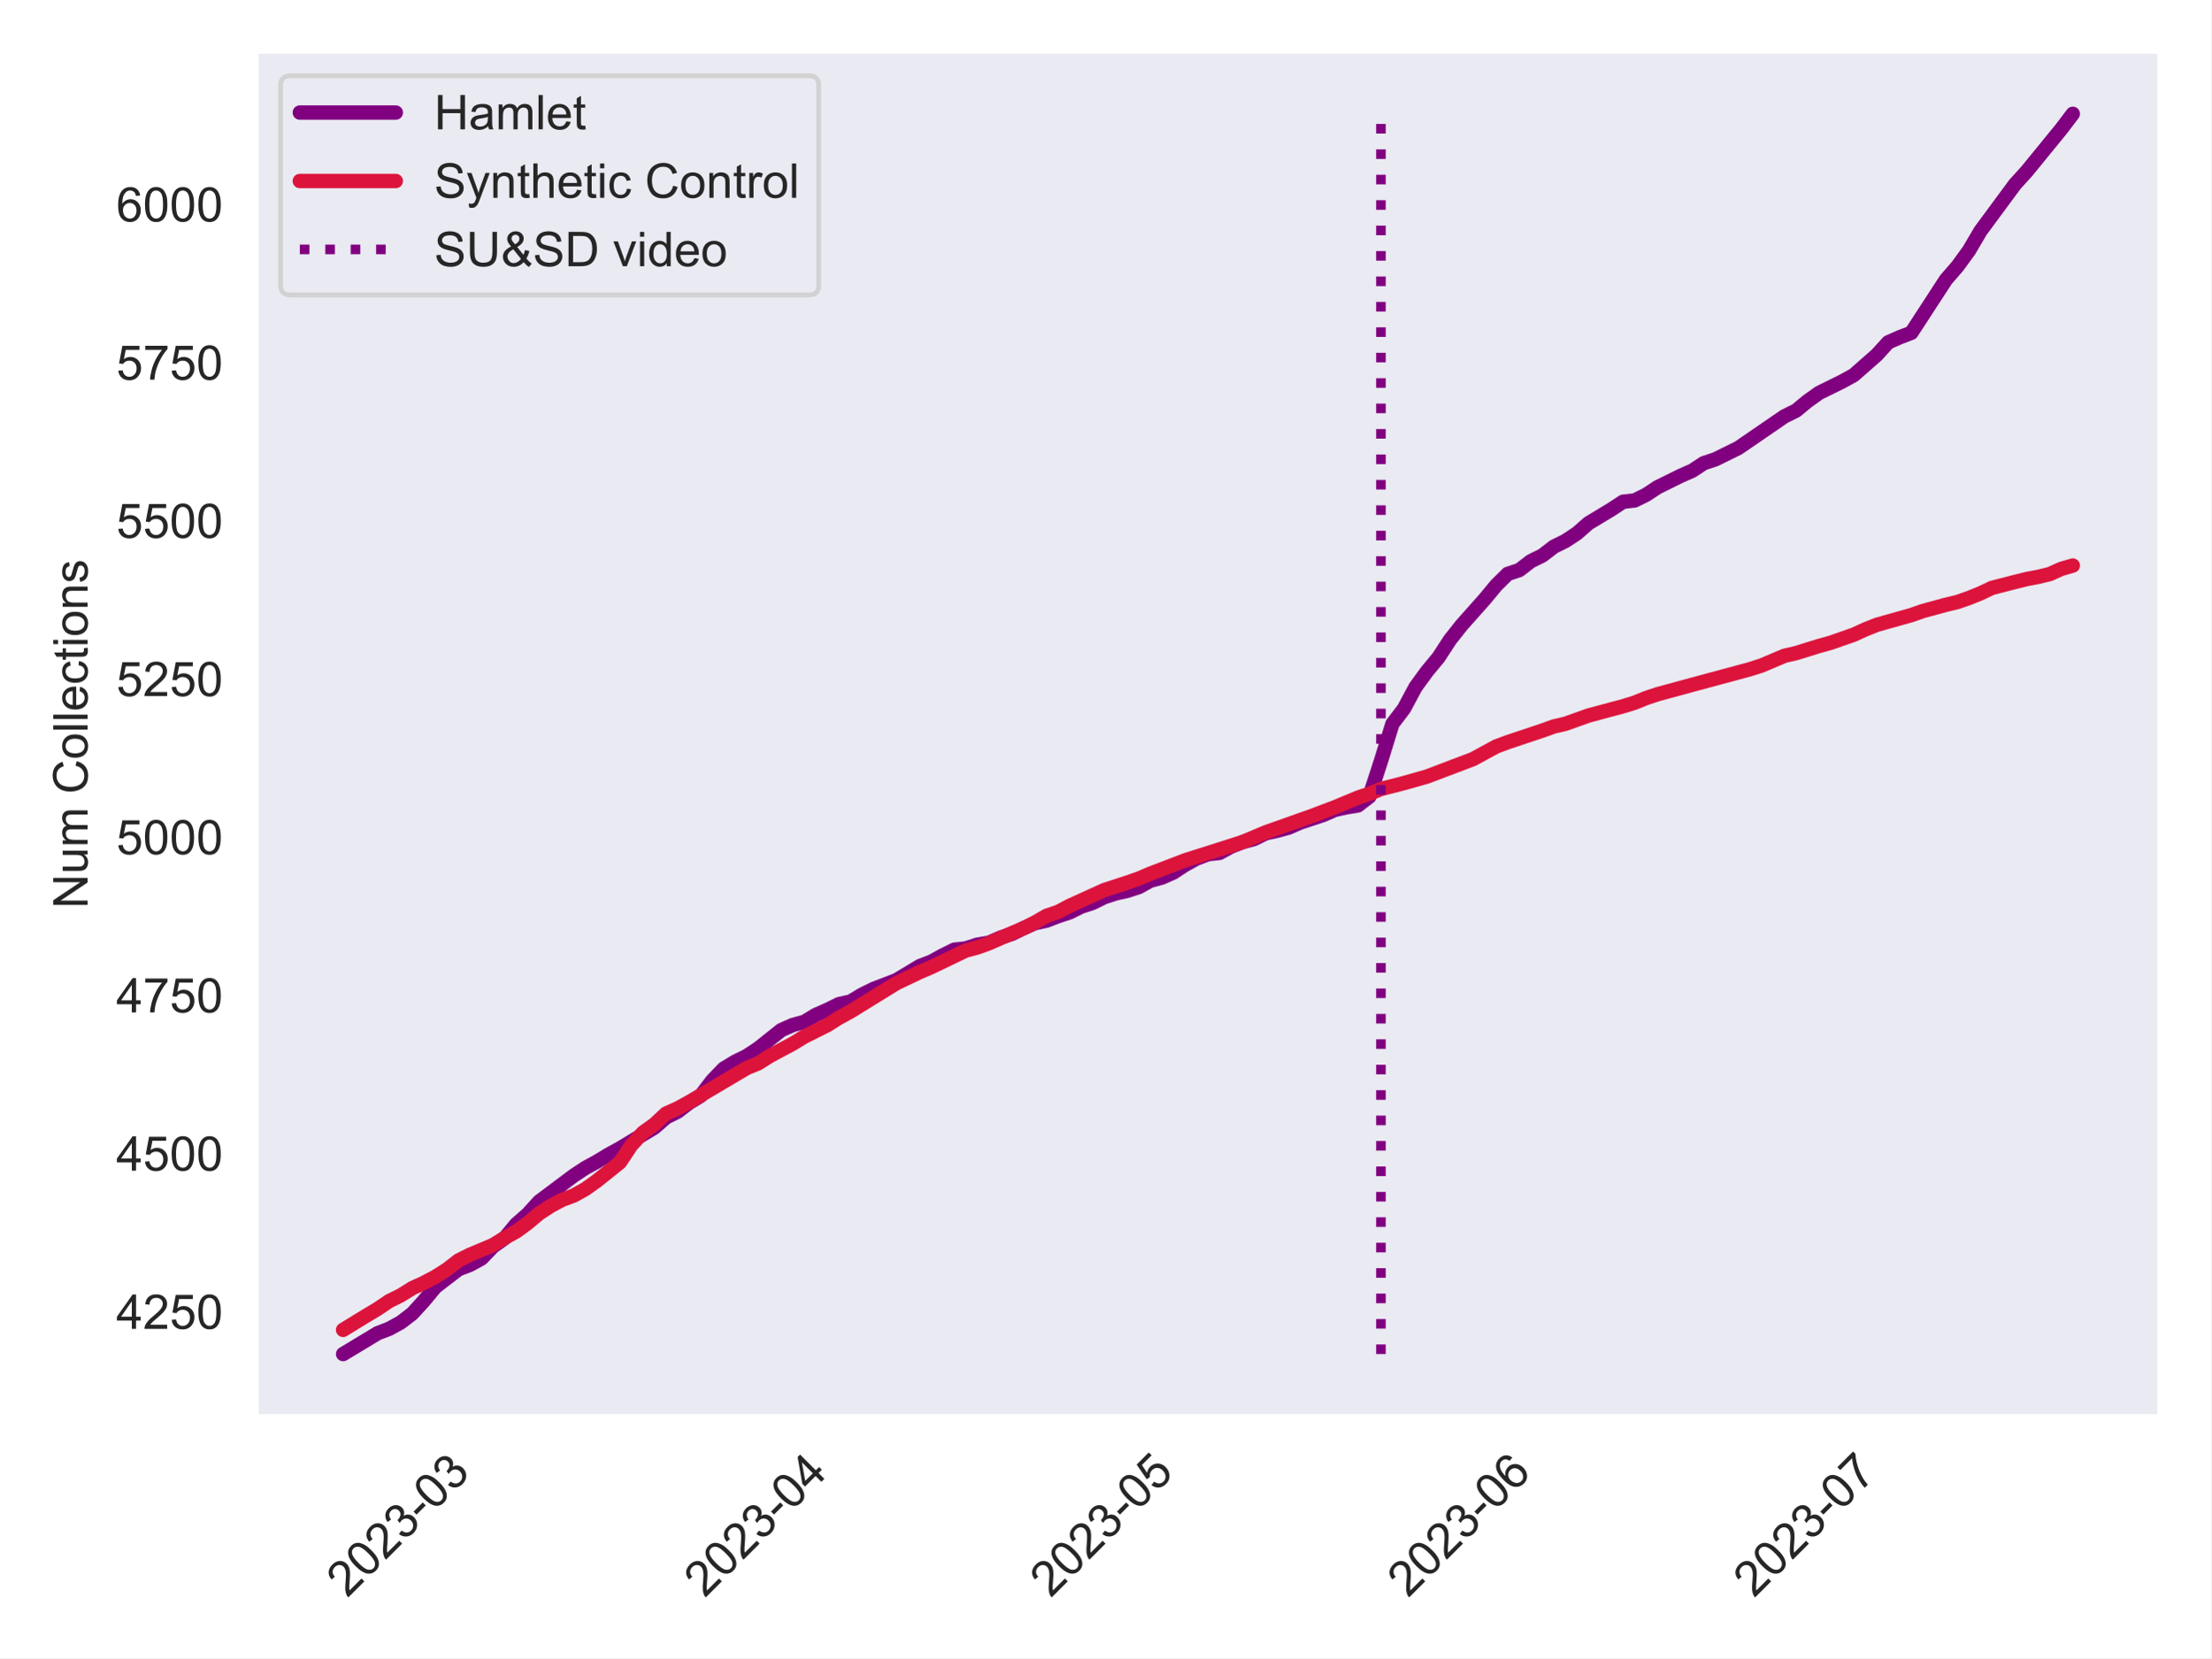
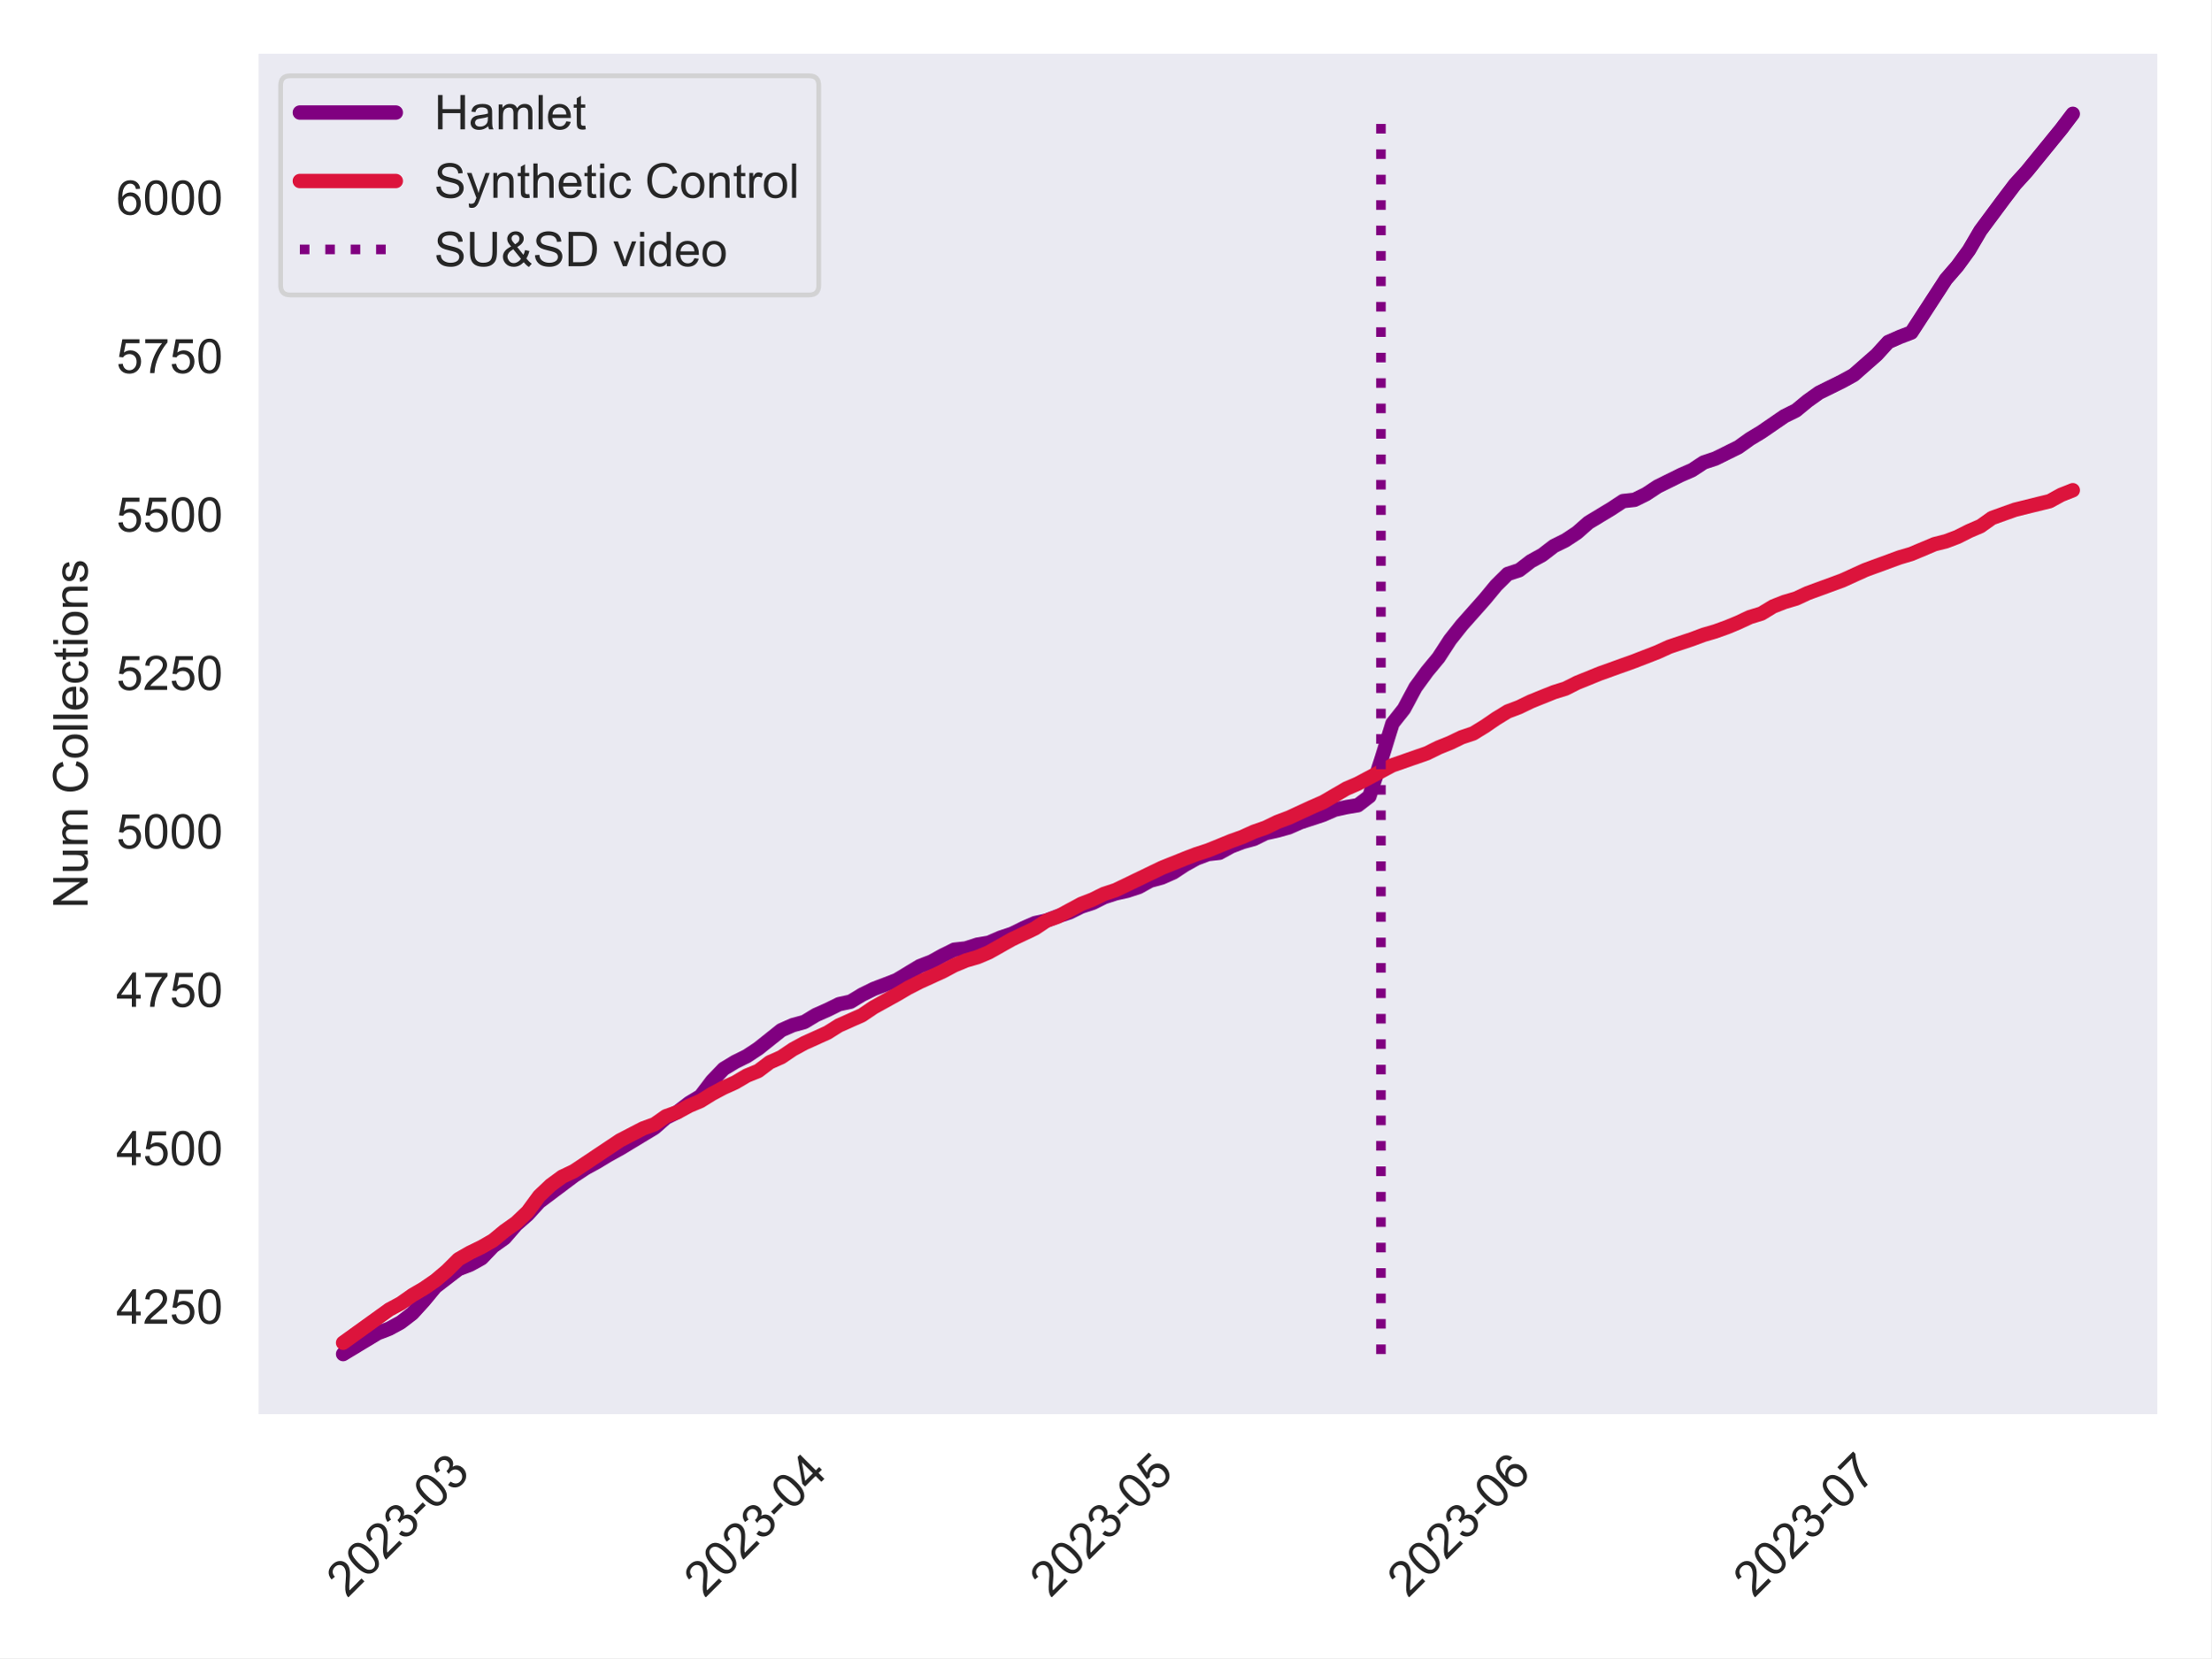
<svg xmlns="http://www.w3.org/2000/svg" xmlns:xlink="http://www.w3.org/1999/xlink" width="460.8pt" height="345.6pt" viewBox="0 0 460.8 345.6" version="1.1">
  <defs>
    <style type="text/css">*{stroke-linejoin: round; stroke-linecap: butt}</style>
  </defs>
  <g id="figure_1">
    <g id="patch_1">
      <path d="M 0 345.6  L 460.8 345.6  L 460.8 0  L 0 0  z " style="fill: #ffffff" />
    </g>
    <g id="axes_1">
      <g id="patch_2">
        <path d="M 53.48 295.153  L 450 295.153  L 450 10.8  L 53.48 10.8  z " style="fill: #eaeaf2" />
      </g>
      <g id="matplotlib.axis_1">
        <g id="xtick_1">
          <g id="text_1">
            <g style="fill: #262626" transform="translate(72.37362 333.1617) rotate(-45) scale(0.1 -0.1)">
              <defs>
                <path id="ArialMT-32" d="M 3222 541  L 3222 0  L 194 0  Q 188 203 259 391  Q 375 700 629 1000  Q 884 1300 1366 1694  Q 2113 2306 2375 2664  Q 2638 3022 2638 3341  Q 2638 3675 2398 3904  Q 2159 4134 1775 4134  Q 1369 4134 1125 3890  Q 881 3647 878 3216  L 300 3275  Q 359 3922 746 4261  Q 1134 4600 1788 4600  Q 2447 4600 2831 4234  Q 3216 3869 3216 3328  Q 3216 3053 3103 2787  Q 2991 2522 2730 2228  Q 2469 1934 1863 1422  Q 1356 997 1212 845  Q 1069 694 975 541  L 3222 541  z " transform="scale(0.015625)" />
                <path id="ArialMT-30" d="M 266 2259  Q 266 3072 433 3567  Q 600 4063 929 4331  Q 1259 4600 1759 4600  Q 2128 4600 2406 4451  Q 2684 4303 2865 4023  Q 3047 3744 3150 3342  Q 3253 2941 3253 2259  Q 3253 1453 3087 958  Q 2922 463 2592 192  Q 2263 -78 1759 -78  Q 1097 -78 719 397  Q 266 969 266 2259  z M 844 2259  Q 844 1131 1108 757  Q 1372 384 1759 384  Q 2147 384 2411 759  Q 2675 1134 2675 2259  Q 2675 3391 2411 3762  Q 2147 4134 1753 4134  Q 1366 4134 1134 3806  Q 844 3388 844 2259  z " transform="scale(0.015625)" />
                <path id="ArialMT-33" d="M 269 1209  L 831 1284  Q 928 806 1161 595  Q 1394 384 1728 384  Q 2125 384 2398 659  Q 2672 934 2672 1341  Q 2672 1728 2419 1979  Q 2166 2231 1775 2231  Q 1616 2231 1378 2169  L 1441 2663  Q 1497 2656 1531 2656  Q 1891 2656 2178 2843  Q 2466 3031 2466 3422  Q 2466 3731 2256 3934  Q 2047 4138 1716 4138  Q 1388 4138 1169 3931  Q 950 3725 888 3313  L 325 3413  Q 428 3978 793 4289  Q 1159 4600 1703 4600  Q 2078 4600 2393 4439  Q 2709 4278 2876 4000  Q 3044 3722 3044 3409  Q 3044 3113 2884 2869  Q 2725 2625 2413 2481  Q 2819 2388 3044 2092  Q 3269 1797 3269 1353  Q 3269 753 2831 336  Q 2394 -81 1725 -81  Q 1122 -81 723 278  Q 325 638 269 1209  z " transform="scale(0.015625)" />
                <path id="ArialMT-2d" d="M 203 1375  L 203 1941  L 1931 1941  L 1931 1375  L 203 1375  z " transform="scale(0.015625)" />
              </defs>
              <use xlink:href="#ArialMT-32" />
              <use xlink:href="#ArialMT-30" x="55.615" />
              <use xlink:href="#ArialMT-32" x="111.23" />
              <use xlink:href="#ArialMT-33" x="166.846" />
              <use xlink:href="#ArialMT-2d" x="222.461" />
              <use xlink:href="#ArialMT-30" x="255.762" />
              <use xlink:href="#ArialMT-33" x="311.377" />
            </g>
          </g>
        </g>
        <g id="xtick_2">
          <g id="text_2">
            <g style="fill: #262626" transform="translate(146.8713 333.1617) rotate(-45) scale(0.1 -0.1)">
              <defs>
                <path id="ArialMT-34" d="M 2069 0  L 2069 1097  L 81 1097  L 81 1613  L 2172 4581  L 2631 4581  L 2631 1613  L 3250 1613  L 3250 1097  L 2631 1097  L 2631 0  L 2069 0  z M 2069 1613  L 2069 3678  L 634 1613  L 2069 1613  z " transform="scale(0.015625)" />
              </defs>
              <use xlink:href="#ArialMT-32" />
              <use xlink:href="#ArialMT-30" x="55.615" />
              <use xlink:href="#ArialMT-32" x="111.23" />
              <use xlink:href="#ArialMT-33" x="166.846" />
              <use xlink:href="#ArialMT-2d" x="222.461" />
              <use xlink:href="#ArialMT-30" x="255.762" />
              <use xlink:href="#ArialMT-34" x="311.377" />
            </g>
          </g>
        </g>
        <g id="xtick_3">
          <g id="text_3">
            <g style="fill: #262626" transform="translate(218.9659 333.1617) rotate(-45) scale(0.1 -0.1)">
              <defs>
                <path id="ArialMT-35" d="M 266 1200  L 856 1250  Q 922 819 1161 601  Q 1400 384 1738 384  Q 2144 384 2425 690  Q 2706 997 2706 1503  Q 2706 1984 2436 2262  Q 2166 2541 1728 2541  Q 1456 2541 1237 2417  Q 1019 2294 894 2097  L 366 2166  L 809 4519  L 3088 4519  L 3088 3981  L 1259 3981  L 1013 2750  Q 1425 3038 1878 3038  Q 2478 3038 2890 2622  Q 3303 2206 3303 1553  Q 3303 931 2941 478  Q 2500 -78 1738 -78  Q 1113 -78 717 272  Q 322 622 266 1200  z " transform="scale(0.015625)" />
              </defs>
              <use xlink:href="#ArialMT-32" />
              <use xlink:href="#ArialMT-30" x="55.615" />
              <use xlink:href="#ArialMT-32" x="111.23" />
              <use xlink:href="#ArialMT-33" x="166.846" />
              <use xlink:href="#ArialMT-2d" x="222.461" />
              <use xlink:href="#ArialMT-30" x="255.762" />
              <use xlink:href="#ArialMT-35" x="311.377" />
            </g>
          </g>
        </g>
        <g id="xtick_4">
          <g id="text_4">
            <g style="fill: #262626" transform="translate(293.4636 333.1617) rotate(-45) scale(0.1 -0.1)">
              <defs>
                <path id="ArialMT-36" d="M 3184 3459  L 2625 3416  Q 2550 3747 2413 3897  Q 2184 4138 1850 4138  Q 1581 4138 1378 3988  Q 1113 3794 959 3422  Q 806 3050 800 2363  Q 1003 2672 1297 2822  Q 1591 2972 1913 2972  Q 2475 2972 2870 2558  Q 3266 2144 3266 1488  Q 3266 1056 3080 686  Q 2894 316 2569 119  Q 2244 -78 1831 -78  Q 1128 -78 684 439  Q 241 956 241 2144  Q 241 3472 731 4075  Q 1159 4600 1884 4600  Q 2425 4600 2770 4297  Q 3116 3994 3184 3459  z M 888 1484  Q 888 1194 1011 928  Q 1134 663 1356 523  Q 1578 384 1822 384  Q 2178 384 2434 671  Q 2691 959 2691 1453  Q 2691 1928 2437 2201  Q 2184 2475 1800 2475  Q 1419 2475 1153 2201  Q 888 1928 888 1484  z " transform="scale(0.015625)" />
              </defs>
              <use xlink:href="#ArialMT-32" />
              <use xlink:href="#ArialMT-30" x="55.615" />
              <use xlink:href="#ArialMT-32" x="111.23" />
              <use xlink:href="#ArialMT-33" x="166.846" />
              <use xlink:href="#ArialMT-2d" x="222.461" />
              <use xlink:href="#ArialMT-30" x="255.762" />
              <use xlink:href="#ArialMT-36" x="311.377" />
            </g>
          </g>
        </g>
        <g id="xtick_5">
          <g id="text_5">
            <g style="fill: #262626" transform="translate(365.5581 333.1617) rotate(-45) scale(0.1 -0.1)">
              <defs>
                <path id="ArialMT-37" d="M 303 3981  L 303 4522  L 3269 4522  L 3269 4084  Q 2831 3619 2401 2847  Q 1972 2075 1738 1259  Q 1569 684 1522 0  L 944 0  Q 953 541 1156 1306  Q 1359 2072 1739 2783  Q 2119 3494 2547 3981  L 303 3981  z " transform="scale(0.015625)" />
              </defs>
              <use xlink:href="#ArialMT-32" />
              <use xlink:href="#ArialMT-30" x="55.615" />
              <use xlink:href="#ArialMT-32" x="111.23" />
              <use xlink:href="#ArialMT-33" x="166.846" />
              <use xlink:href="#ArialMT-2d" x="222.461" />
              <use xlink:href="#ArialMT-30" x="255.762" />
              <use xlink:href="#ArialMT-37" x="311.377" />
            </g>
          </g>
        </g>
      </g>
      <g id="matplotlib.axis_2">
        <g id="ytick_1">
          <g id="text_6">
-             <g style="fill: #262626" transform="translate(24.23625 276.9701) scale(0.1 -0.1)">
+             <g style="fill: #262626" transform="translate(24.23625 275.8998) scale(0.1 -0.1)">
              <use xlink:href="#ArialMT-34" />
              <use xlink:href="#ArialMT-32" x="55.615" />
              <use xlink:href="#ArialMT-35" x="111.23" />
              <use xlink:href="#ArialMT-30" x="166.846" />
            </g>
          </g>
        </g>
        <g id="ytick_2">
          <g id="text_7">
-             <g style="fill: #262626" transform="translate(24.23625 243.9978) scale(0.1 -0.1)">
+             <g style="fill: #262626" transform="translate(24.23625 242.877) scale(0.1 -0.1)">
              <use xlink:href="#ArialMT-34" />
              <use xlink:href="#ArialMT-35" x="55.615" />
              <use xlink:href="#ArialMT-30" x="111.23" />
              <use xlink:href="#ArialMT-30" x="166.846" />
            </g>
          </g>
        </g>
        <g id="ytick_3">
          <g id="text_8">
-             <g style="fill: #262626" transform="translate(24.23625 211.0255) scale(0.1 -0.1)">
+             <g style="fill: #262626" transform="translate(24.23625 209.8542) scale(0.1 -0.1)">
              <use xlink:href="#ArialMT-34" />
              <use xlink:href="#ArialMT-37" x="55.615" />
              <use xlink:href="#ArialMT-35" x="111.23" />
              <use xlink:href="#ArialMT-30" x="166.846" />
            </g>
          </g>
        </g>
        <g id="ytick_4">
          <g id="text_9">
-             <g style="fill: #262626" transform="translate(24.23625 178.0533) scale(0.1 -0.1)">
+             <g style="fill: #262626" transform="translate(24.23625 176.8314) scale(0.1 -0.1)">
              <use xlink:href="#ArialMT-35" />
              <use xlink:href="#ArialMT-30" x="55.615" />
              <use xlink:href="#ArialMT-30" x="111.23" />
              <use xlink:href="#ArialMT-30" x="166.846" />
            </g>
          </g>
        </g>
        <g id="ytick_5">
          <g id="text_10">
-             <g style="fill: #262626" transform="translate(24.23625 145.081) scale(0.1 -0.1)">
+             <g style="fill: #262626" transform="translate(24.23625 143.8085) scale(0.1 -0.1)">
              <use xlink:href="#ArialMT-35" />
              <use xlink:href="#ArialMT-32" x="55.615" />
              <use xlink:href="#ArialMT-35" x="111.23" />
              <use xlink:href="#ArialMT-30" x="166.846" />
            </g>
          </g>
        </g>
        <g id="ytick_6">
          <g id="text_11">
-             <g style="fill: #262626" transform="translate(24.23625 112.1087) scale(0.1 -0.1)">
+             <g style="fill: #262626" transform="translate(24.23625 110.7857) scale(0.1 -0.1)">
              <use xlink:href="#ArialMT-35" />
              <use xlink:href="#ArialMT-35" x="55.615" />
              <use xlink:href="#ArialMT-30" x="111.23" />
              <use xlink:href="#ArialMT-30" x="166.846" />
            </g>
          </g>
        </g>
        <g id="ytick_7">
          <g id="text_12">
-             <g style="fill: #262626" transform="translate(24.23625 79.13645) scale(0.1 -0.1)">
+             <g style="fill: #262626" transform="translate(24.23625 77.7629) scale(0.1 -0.1)">
              <use xlink:href="#ArialMT-35" />
              <use xlink:href="#ArialMT-37" x="55.615" />
              <use xlink:href="#ArialMT-35" x="111.23" />
              <use xlink:href="#ArialMT-30" x="166.846" />
            </g>
          </g>
        </g>
        <g id="ytick_8">
          <g id="text_13">
-             <g style="fill: #262626" transform="translate(24.23625 46.16418) scale(0.1 -0.1)">
+             <g style="fill: #262626" transform="translate(24.23625 44.74009) scale(0.1 -0.1)">
              <use xlink:href="#ArialMT-36" />
              <use xlink:href="#ArialMT-30" x="55.615" />
              <use xlink:href="#ArialMT-30" x="111.23" />
              <use xlink:href="#ArialMT-30" x="166.846" />
            </g>
          </g>
        </g>
        <g id="text_14">
          <g style="fill: #262626" transform="translate(18.24875 189.3764) rotate(-90) scale(0.1 -0.1)">
            <defs>
              <path id="ArialMT-4e" d="M 488 0  L 488 4581  L 1109 4581  L 3516 984  L 3516 4581  L 4097 4581  L 4097 0  L 3475 0  L 1069 3600  L 1069 0  L 488 0  z " transform="scale(0.015625)" />
              <path id="ArialMT-75" d="M 2597 0  L 2597 488  Q 2209 -75 1544 -75  Q 1250 -75 995 37  Q 741 150 617 320  Q 494 491 444 738  Q 409 903 409 1263  L 409 3319  L 972 3319  L 972 1478  Q 972 1038 1006 884  Q 1059 663 1231 536  Q 1403 409 1656 409  Q 1909 409 2131 539  Q 2353 669 2445 892  Q 2538 1116 2538 1541  L 2538 3319  L 3100 3319  L 3100 0  L 2597 0  z " transform="scale(0.015625)" />
              <path id="ArialMT-6d" d="M 422 0  L 422 3319  L 925 3319  L 925 2853  Q 1081 3097 1340 3245  Q 1600 3394 1931 3394  Q 2300 3394 2536 3241  Q 2772 3088 2869 2813  Q 3263 3394 3894 3394  Q 4388 3394 4653 3120  Q 4919 2847 4919 2278  L 4919 0  L 4359 0  L 4359 2091  Q 4359 2428 4304 2576  Q 4250 2725 4106 2815  Q 3963 2906 3769 2906  Q 3419 2906 3187 2673  Q 2956 2441 2956 1928  L 2956 0  L 2394 0  L 2394 2156  Q 2394 2531 2256 2718  Q 2119 2906 1806 2906  Q 1569 2906 1367 2781  Q 1166 2656 1075 2415  Q 984 2175 984 1722  L 984 0  L 422 0  z " transform="scale(0.015625)" />
              <path id="ArialMT-20" transform="scale(0.015625)" />
              <path id="ArialMT-43" d="M 3763 1606  L 4369 1453  Q 4178 706 3683 314  Q 3188 -78 2472 -78  Q 1731 -78 1267 223  Q 803 525 561 1097  Q 319 1669 319 2325  Q 319 3041 592 3573  Q 866 4106 1370 4382  Q 1875 4659 2481 4659  Q 3169 4659 3637 4309  Q 4106 3959 4291 3325  L 3694 3184  Q 3534 3684 3231 3912  Q 2928 4141 2469 4141  Q 1941 4141 1586 3887  Q 1231 3634 1087 3207  Q 944 2781 944 2328  Q 944 1744 1114 1308  Q 1284 872 1643 656  Q 2003 441 2422 441  Q 2931 441 3284 734  Q 3638 1028 3763 1606  z " transform="scale(0.015625)" />
              <path id="ArialMT-6f" d="M 213 1659  Q 213 2581 725 3025  Q 1153 3394 1769 3394  Q 2453 3394 2887 2945  Q 3322 2497 3322 1706  Q 3322 1066 3130 698  Q 2938 331 2570 128  Q 2203 -75 1769 -75  Q 1072 -75 642 372  Q 213 819 213 1659  z M 791 1659  Q 791 1022 1069 705  Q 1347 388 1769 388  Q 2188 388 2466 706  Q 2744 1025 2744 1678  Q 2744 2294 2464 2611  Q 2184 2928 1769 2928  Q 1347 2928 1069 2612  Q 791 2297 791 1659  z " transform="scale(0.015625)" />
              <path id="ArialMT-6c" d="M 409 0  L 409 4581  L 972 4581  L 972 0  L 409 0  z " transform="scale(0.015625)" />
              <path id="ArialMT-65" d="M 2694 1069  L 3275 997  Q 3138 488 2766 206  Q 2394 -75 1816 -75  Q 1088 -75 661 373  Q 234 822 234 1631  Q 234 2469 665 2931  Q 1097 3394 1784 3394  Q 2450 3394 2872 2941  Q 3294 2488 3294 1666  Q 3294 1616 3291 1516  L 816 1516  Q 847 969 1125 678  Q 1403 388 1819 388  Q 2128 388 2347 550  Q 2566 713 2694 1069  z M 847 1978  L 2700 1978  Q 2663 2397 2488 2606  Q 2219 2931 1791 2931  Q 1403 2931 1139 2672  Q 875 2413 847 1978  z " transform="scale(0.015625)" />
              <path id="ArialMT-63" d="M 2588 1216  L 3141 1144  Q 3050 572 2676 248  Q 2303 -75 1759 -75  Q 1078 -75 664 370  Q 250 816 250 1647  Q 250 2184 428 2587  Q 606 2991 970 3192  Q 1334 3394 1763 3394  Q 2303 3394 2647 3120  Q 2991 2847 3088 2344  L 2541 2259  Q 2463 2594 2264 2762  Q 2066 2931 1784 2931  Q 1359 2931 1093 2626  Q 828 2322 828 1663  Q 828 994 1084 691  Q 1341 388 1753 388  Q 2084 388 2306 591  Q 2528 794 2588 1216  z " transform="scale(0.015625)" />
              <path id="ArialMT-74" d="M 1650 503  L 1731 6  Q 1494 -44 1306 -44  Q 1000 -44 831 53  Q 663 150 594 308  Q 525 466 525 972  L 525 2881  L 113 2881  L 113 3319  L 525 3319  L 525 4141  L 1084 4478  L 1084 3319  L 1650 3319  L 1650 2881  L 1084 2881  L 1084 941  Q 1084 700 1114 631  Q 1144 563 1211 522  Q 1278 481 1403 481  Q 1497 481 1650 503  z " transform="scale(0.015625)" />
              <path id="ArialMT-69" d="M 425 3934  L 425 4581  L 988 4581  L 988 3934  L 425 3934  z M 425 0  L 425 3319  L 988 3319  L 988 0  L 425 0  z " transform="scale(0.015625)" />
              <path id="ArialMT-6e" d="M 422 0  L 422 3319  L 928 3319  L 928 2847  Q 1294 3394 1984 3394  Q 2284 3394 2536 3286  Q 2788 3178 2913 3003  Q 3038 2828 3088 2588  Q 3119 2431 3119 2041  L 3119 0  L 2556 0  L 2556 2019  Q 2556 2363 2490 2533  Q 2425 2703 2258 2804  Q 2091 2906 1866 2906  Q 1506 2906 1245 2678  Q 984 2450 984 1813  L 984 0  L 422 0  z " transform="scale(0.015625)" />
              <path id="ArialMT-73" d="M 197 991  L 753 1078  Q 800 744 1014 566  Q 1228 388 1613 388  Q 2000 388 2187 545  Q 2375 703 2375 916  Q 2375 1106 2209 1216  Q 2094 1291 1634 1406  Q 1016 1563 777 1677  Q 538 1791 414 1992  Q 291 2194 291 2438  Q 291 2659 392 2848  Q 494 3038 669 3163  Q 800 3259 1026 3326  Q 1253 3394 1513 3394  Q 1903 3394 2198 3281  Q 2494 3169 2634 2976  Q 2775 2784 2828 2463  L 2278 2388  Q 2241 2644 2061 2787  Q 1881 2931 1553 2931  Q 1166 2931 1000 2803  Q 834 2675 834 2503  Q 834 2394 903 2306  Q 972 2216 1119 2156  Q 1203 2125 1616 2013  Q 2213 1853 2448 1751  Q 2684 1650 2818 1456  Q 2953 1263 2953 975  Q 2953 694 2789 445  Q 2625 197 2315 61  Q 2006 -75 1616 -75  Q 969 -75 630 194  Q 291 463 197 991  z " transform="scale(0.015625)" />
            </defs>
            <use xlink:href="#ArialMT-4e" />
            <use xlink:href="#ArialMT-75" x="72.217" />
            <use xlink:href="#ArialMT-6d" x="127.832" />
            <use xlink:href="#ArialMT-20" x="211.133" />
            <use xlink:href="#ArialMT-43" x="238.916" />
            <use xlink:href="#ArialMT-6f" x="311.133" />
            <use xlink:href="#ArialMT-6c" x="366.748" />
            <use xlink:href="#ArialMT-6c" x="388.965" />
            <use xlink:href="#ArialMT-65" x="411.182" />
            <use xlink:href="#ArialMT-63" x="466.797" />
            <use xlink:href="#ArialMT-74" x="516.797" />
            <use xlink:href="#ArialMT-69" x="544.58" />
            <use xlink:href="#ArialMT-6f" x="566.797" />
            <use xlink:href="#ArialMT-6e" x="622.412" />
            <use xlink:href="#ArialMT-73" x="678.027" />
          </g>
        </g>
      </g>
      <g id="PolyCollection_1" />
      <g id="PolyCollection_2" />
      <g id="line2d_1">
-         <path d="M 71.504 282.228  L 78.713 277.875  L 81.116 276.952  L 83.519 275.633  L 85.923 273.787  L 88.326 271.149  L 90.729 268.248  L 95.535 264.555  L 97.938 263.631  L 100.341 262.312  L 102.745 259.807  L 105.148 258.092  L 107.551 255.19  L 109.954 253.08  L 112.357 250.442  L 119.567 245.035  L 121.97 243.452  L 124.373 242.133  L 126.776 240.683  L 129.179 239.364  L 136.389 235.011  L 138.792 232.901  L 141.195 231.714  L 143.598 229.868  L 146.001 228.417  L 148.404 225.252  L 150.808 222.746  L 153.211 221.295  L 155.614 220.108  L 158.017 218.525  L 162.823 214.701  L 165.227 213.645  L 167.63 212.986  L 170.033 211.535  L 172.436 210.48  L 174.839 209.293  L 177.242 208.766  L 179.645 207.315  L 182.049 206.128  L 186.855 204.281  L 191.661 201.38  L 194.064 200.457  L 196.468 199.138  L 198.871 197.951  L 201.274 197.687  L 203.677 196.896  L 206.08 196.5  L 208.483 195.445  L 210.886 194.653  L 213.29 193.466  L 215.693 192.411  L 218.096 191.884  L 220.499 190.96  L 222.902 190.169  L 225.305 188.982  L 227.708 188.191  L 230.112 187.004  L 232.515 186.212  L 234.918 185.685  L 237.321 184.894  L 239.724 183.575  L 242.127 182.915  L 244.531 181.86  L 246.934 180.277  L 249.337 178.959  L 251.74 178.035  L 254.143 177.772  L 256.546 176.453  L 258.949 175.529  L 261.353 174.87  L 263.756 173.683  L 266.159 173.155  L 268.562 172.496  L 270.965 171.441  L 275.772 169.858  L 278.175 168.803  L 280.578 168.276  L 282.981 167.88  L 285.384 166.033  L 287.787 158.648  L 290.19 150.866  L 292.594 147.701  L 294.997 143.217  L 297.4 139.919  L 299.803 137.018  L 302.206 133.325  L 304.609 130.292  L 309.416 124.884  L 311.819 121.983  L 314.222 119.609  L 316.625 118.817  L 319.028 116.971  L 321.431 115.784  L 323.835 113.937  L 326.238 112.75  L 328.641 111.168  L 331.044 109.057  L 335.85 106.156  L 338.253 104.573  L 340.657 104.309  L 343.06 103.122  L 345.463 101.54  L 350.269 99.166  L 352.672 98.111  L 355.076 96.528  L 357.479 95.737  L 362.285 93.363  L 367.091 90.065  L 371.898 86.768  L 374.301 85.581  L 376.704 83.603  L 379.107 81.888  L 383.913 79.514  L 386.316 78.195  L 391.123 73.975  L 393.526 71.337  L 395.929 70.282  L 398.332 69.359  L 405.542 58.28  L 407.945 55.51  L 410.348 52.213  L 412.751 48.125  L 419.961 38.365  L 422.364 35.727  L 429.573 26.89  L 431.976 23.725  L 431.976 23.725  " clip-path="url(#p8570241e96)" style="fill: none; stroke: #800080; stroke-width: 3; stroke-linecap: round" />
+         <path d="M 71.504 282.228  L 78.713 277.869  L 81.116 276.944  L 83.519 275.623  L 85.923 273.774  L 88.326 271.132  L 90.729 268.226  L 95.535 264.528  L 97.938 263.603  L 100.341 262.282  L 102.745 259.772  L 105.148 258.055  L 107.551 255.281  L 109.954 253.168  L 112.357 250.526  L 119.567 245.11  L 121.97 243.525  L 124.373 242.204  L 126.776 240.751  L 129.179 239.43  L 136.389 235.071  L 138.792 232.958  L 141.195 231.769  L 143.598 229.92  L 146.001 228.467  L 148.404 225.296  L 150.808 222.787  L 153.211 221.334  L 155.614 220.145  L 158.017 218.56  L 162.823 214.729  L 165.227 213.672  L 167.63 213.012  L 170.033 211.559  L 172.436 210.502  L 174.839 209.313  L 177.242 208.785  L 179.645 207.332  L 182.049 206.143  L 186.855 204.294  L 191.661 201.388  L 194.064 200.463  L 196.468 199.142  L 198.871 197.954  L 201.274 197.689  L 203.677 196.897  L 206.08 196.501  L 208.483 195.444  L 210.886 194.651  L 213.29 193.462  L 215.693 192.406  L 218.096 191.877  L 220.499 190.953  L 222.902 190.16  L 225.305 188.971  L 227.708 188.179  L 230.112 186.99  L 232.515 186.197  L 234.918 185.669  L 237.321 184.876  L 239.724 183.556  L 242.127 182.895  L 244.531 181.838  L 246.934 180.253  L 249.337 178.932  L 251.74 178.008  L 254.143 177.744  L 256.546 176.423  L 258.949 175.498  L 261.353 174.838  L 263.756 173.649  L 266.159 173.12  L 268.562 172.46  L 270.965 171.403  L 275.772 169.818  L 278.175 168.761  L 280.578 168.233  L 282.981 167.837  L 285.384 165.987  L 287.787 158.59  L 290.19 150.797  L 292.594 147.759  L 294.997 143.268  L 297.4 139.965  L 299.803 137.059  L 302.206 133.361  L 304.609 130.323  L 309.416 124.907  L 311.819 122.001  L 314.222 119.623  L 316.625 118.831  L 319.028 116.982  L 321.431 115.661  L 323.835 113.811  L 326.238 112.623  L 328.641 111.037  L 331.044 108.924  L 335.85 106.018  L 338.253 104.433  L 340.657 104.169  L 343.06 102.98  L 345.463 101.395  L 350.269 99.017  L 352.672 97.96  L 355.076 96.375  L 357.479 95.583  L 362.285 93.205  L 364.688 91.488  L 367.091 90.035  L 371.898 86.733  L 374.301 85.544  L 376.704 83.562  L 379.107 81.845  L 383.913 79.468  L 386.316 78.147  L 391.123 73.92  L 393.526 71.278  L 395.929 70.221  L 398.332 69.297  L 405.542 58.201  L 407.945 55.427  L 410.348 52.125  L 412.751 48.03  L 417.557 41.557  L 419.961 38.387  L 422.364 35.745  L 429.573 26.895  L 431.976 23.725  L 431.976 23.725  " clip-path="url(#p6fca63a42f)" style="fill: none; stroke: #800080; stroke-width: 3; stroke-linecap: round" />
      </g>
      <g id="line2d_2">
-         <path d="M 71.504 277.185  L 76.31 274.242  L 78.713 272.804  L 81.116 271.18  L 83.519 269.993  L 85.923 268.488  L 88.326 267.39  L 90.729 266.121  L 93.132 264.601  L 95.535 262.735  L 97.938 261.529  L 102.745 259.512  L 105.148 258.015  L 107.551 256.697  L 109.954 254.941  L 112.357 252.924  L 114.76 251.354  L 117.164 250.076  L 119.567 249.182  L 121.97 247.848  L 124.373 246.135  L 129.179 242.285  L 131.582 238.681  L 133.986 236.079  L 136.389 234.356  L 138.792 232.107  L 141.195 231.032  L 143.598 229.724  L 155.614 222.612  L 158.017 221.628  L 160.42 220.104  L 165.227 217.53  L 167.63 216.066  L 172.436 213.658  L 174.839 212.145  L 177.242 210.833  L 186.855 204.901  L 191.661 202.618  L 194.064 201.589  L 201.274 198.121  L 203.677 197.484  L 206.08 196.612  L 210.886 194.497  L 213.29 193.497  L 215.693 192.275  L 218.096 190.884  L 220.499 190.069  L 222.902 188.808  L 230.112 185.528  L 234.918 183.96  L 237.321 183.132  L 239.724 182.102  L 244.531 180.262  L 246.934 179.333  L 258.949 175.516  L 263.756 173.489  L 273.368 170.083  L 278.175 168.264  L 282.981 166.266  L 285.384 165.44  L 287.787 164.447  L 292.594 163.219  L 297.4 161.85  L 307.012 158.201  L 311.819 155.585  L 314.222 154.689  L 321.431 152.281  L 323.835 151.41  L 326.238 150.855  L 331.044 149.138  L 338.253 147.203  L 340.657 146.464  L 343.06 145.492  L 345.463 144.691  L 352.672 142.727  L 364.688 139.488  L 367.091 138.718  L 371.898 136.678  L 374.301 136.129  L 379.107 134.637  L 381.51 133.969  L 386.316 132.289  L 388.72 131.193  L 391.123 130.231  L 398.332 128.202  L 400.735 127.355  L 405.542 126.052  L 407.945 125.472  L 410.348 124.633  L 412.751 123.661  L 415.154 122.525  L 419.961 121.287  L 422.364 120.689  L 424.767 120.235  L 427.17 119.652  L 429.573 118.572  L 431.976 117.878  L 431.976 117.878  " clip-path="url(#p8570241e96)" style="fill: none; stroke: #dc143c; stroke-width: 3; stroke-linecap: round" />
+         <path d="M 71.504 279.878  L 81.116 272.956  L 83.519 271.663  L 85.923 269.963  L 88.326 268.558  L 90.729 266.901  L 93.132 264.87  L 95.535 262.477  L 97.938 261.102  L 100.341 259.936  L 102.745 258.556  L 105.148 256.572  L 107.551 254.872  L 109.954 252.58  L 112.357 249.303  L 114.76 247.026  L 117.164 245.265  L 119.567 244.126  L 129.179 237.712  L 133.986 235.216  L 136.389 234.343  L 138.792 232.659  L 141.195 231.809  L 143.598 230.498  L 146.001 229.476  L 148.404 227.983  L 150.808 226.703  L 153.211 225.619  L 155.614 224.203  L 158.017 223.222  L 160.42 221.412  L 162.823 220.348  L 165.227 218.721  L 167.63 217.414  L 172.436 215.243  L 174.839 213.735  L 179.645 211.598  L 182.049 209.969  L 186.855 207.309  L 189.258 205.897  L 191.661 204.672  L 196.468 202.48  L 198.871 201.205  L 201.274 200.2  L 203.677 199.506  L 206.08 198.493  L 210.886 195.781  L 215.693 193.503  L 218.096 191.895  L 220.499 191.019  L 225.305 188.426  L 227.708 187.487  L 230.112 186.309  L 232.515 185.522  L 242.127 180.887  L 246.934 178.957  L 249.337 178.03  L 251.74 177.259  L 256.546 175.301  L 258.949 174.436  L 261.353 173.346  L 263.756 172.514  L 266.159 171.341  L 268.562 170.443  L 273.368 168.223  L 275.772 167.176  L 280.578 164.377  L 282.981 163.334  L 290.19 159.505  L 297.4 156.993  L 299.803 155.802  L 302.206 154.839  L 304.609 153.677  L 307.012 152.872  L 309.416 151.399  L 311.819 149.754  L 314.222 148.287  L 316.625 147.376  L 319.028 146.211  L 323.835 144.274  L 326.238 143.53  L 328.641 142.318  L 333.447 140.368  L 340.657 137.778  L 345.463 135.91  L 347.866 134.812  L 352.672 133.199  L 355.076 132.307  L 357.479 131.598  L 359.882 130.738  L 362.285 129.74  L 364.688 128.614  L 367.091 127.88  L 369.494 126.416  L 371.898 125.462  L 374.301 124.757  L 376.704 123.637  L 383.913 120.995  L 388.72 118.809  L 395.929 116.166  L 398.332 115.455  L 403.139 113.431  L 405.542 112.816  L 407.945 111.91  L 410.348 110.692  L 412.751 109.66  L 415.154 107.952  L 419.961 106.231  L 427.17 104.449  L 429.573 103.128  L 431.976 102.179  L 431.976 102.179  " clip-path="url(#p6fca63a42f)" style="fill: none; stroke: #dc143c; stroke-width: 3; stroke-linecap: round" />
      </g>
      <g id="LineCollection_1">
-         <path d="M 287.787 282.228  L 287.787 23.725  " clip-path="url(#p8570241e96)" style="fill: none; stroke-dasharray: 2,3.3; stroke-dashoffset: 0; stroke: #800080; stroke-width: 2" />
+         <path d="M 287.787 282.228  L 287.787 23.725  " clip-path="url(#p6fca63a42f)" style="fill: none; stroke-dasharray: 2,3.3; stroke-dashoffset: 0; stroke: #800080; stroke-width: 2" />
      </g>
      <g id="patch_3">
        <path d="M 53.48 295.153  L 53.48 10.8  " style="fill: none; stroke: #ffffff; stroke-width: 0.8; stroke-linejoin: miter; stroke-linecap: square" />
      </g>
      <g id="patch_4">
        <path d="M 450 295.153  L 450 10.8  " style="fill: none; stroke: #ffffff; stroke-width: 0.8; stroke-linejoin: miter; stroke-linecap: square" />
      </g>
      <g id="patch_5">
        <path d="M 53.48 295.153  L 450 295.153  " style="fill: none; stroke: #ffffff; stroke-width: 0.8; stroke-linejoin: miter; stroke-linecap: square" />
      </g>
      <g id="patch_6">
        <path d="M 53.48 10.8  L 450 10.8  " style="fill: none; stroke: #ffffff; stroke-width: 0.8; stroke-linejoin: miter; stroke-linecap: square" />
      </g>
      <g id="legend_1">
        <g id="patch_7">
          <path d="M 60.48 61.475  L 168.624 61.475  Q 170.624 61.475 170.624 59.475  L 170.624 17.8  Q 170.624 15.8 168.624 15.8  L 60.48 15.8  Q 58.48 15.8 58.48 17.8  L 58.48 59.475  Q 58.48 61.475 60.48 61.475  z " style="fill: #eaeaf2; opacity: 0.8; stroke: #cccccc; stroke-linejoin: miter" />
        </g>
        <g id="line2d_3">
          <path d="M 62.48 23.458  L 72.48 23.458  L 82.48 23.458  " style="fill: none; stroke: #800080; stroke-width: 3; stroke-linecap: round" />
        </g>
        <g id="text_15">
          <g style="fill: #262626" transform="translate(90.48 26.95781) scale(0.1 -0.1)">
            <defs>
              <path id="ArialMT-48" d="M 513 0  L 513 4581  L 1119 4581  L 1119 2700  L 3500 2700  L 3500 4581  L 4106 4581  L 4106 0  L 3500 0  L 3500 2159  L 1119 2159  L 1119 0  L 513 0  z " transform="scale(0.015625)" />
              <path id="ArialMT-61" d="M 2588 409  Q 2275 144 1986 34  Q 1697 -75 1366 -75  Q 819 -75 525 192  Q 231 459 231 875  Q 231 1119 342 1320  Q 453 1522 633 1644  Q 813 1766 1038 1828  Q 1203 1872 1538 1913  Q 2219 1994 2541 2106  Q 2544 2222 2544 2253  Q 2544 2597 2384 2738  Q 2169 2928 1744 2928  Q 1347 2928 1158 2789  Q 969 2650 878 2297  L 328 2372  Q 403 2725 575 2942  Q 747 3159 1072 3276  Q 1397 3394 1825 3394  Q 2250 3394 2515 3294  Q 2781 3194 2906 3042  Q 3031 2891 3081 2659  Q 3109 2516 3109 2141  L 3109 1391  Q 3109 606 3145 398  Q 3181 191 3288 0  L 2700 0  Q 2613 175 2588 409  z M 2541 1666  Q 2234 1541 1622 1453  Q 1275 1403 1131 1340  Q 988 1278 909 1158  Q 831 1038 831 891  Q 831 666 1001 516  Q 1172 366 1500 366  Q 1825 366 2078 508  Q 2331 650 2450 897  Q 2541 1088 2541 1459  L 2541 1666  z " transform="scale(0.015625)" />
            </defs>
            <use xlink:href="#ArialMT-48" />
            <use xlink:href="#ArialMT-61" x="72.217" />
            <use xlink:href="#ArialMT-6d" x="127.832" />
            <use xlink:href="#ArialMT-6c" x="211.133" />
            <use xlink:href="#ArialMT-65" x="233.35" />
            <use xlink:href="#ArialMT-74" x="288.965" />
          </g>
        </g>
        <g id="line2d_4">
          <path d="M 62.48 37.725  L 72.48 37.725  L 82.48 37.725  " style="fill: none; stroke: #dc143c; stroke-width: 3; stroke-linecap: round" />
        </g>
        <g id="text_16">
          <g style="fill: #262626" transform="translate(90.48 41.225) scale(0.1 -0.1)">
            <defs>
              <path id="ArialMT-53" d="M 288 1472  L 859 1522  Q 900 1178 1048 958  Q 1197 738 1509 602  Q 1822 466 2213 466  Q 2559 466 2825 569  Q 3091 672 3220 851  Q 3350 1031 3350 1244  Q 3350 1459 3225 1620  Q 3100 1781 2813 1891  Q 2628 1963 1997 2114  Q 1366 2266 1113 2400  Q 784 2572 623 2826  Q 463 3081 463 3397  Q 463 3744 659 4045  Q 856 4347 1234 4503  Q 1613 4659 2075 4659  Q 2584 4659 2973 4495  Q 3363 4331 3572 4012  Q 3781 3694 3797 3291  L 3216 3247  Q 3169 3681 2898 3903  Q 2628 4125 2100 4125  Q 1550 4125 1298 3923  Q 1047 3722 1047 3438  Q 1047 3191 1225 3031  Q 1400 2872 2139 2705  Q 2878 2538 3153 2413  Q 3553 2228 3743 1945  Q 3934 1663 3934 1294  Q 3934 928 3725 604  Q 3516 281 3123 101  Q 2731 -78 2241 -78  Q 1619 -78 1198 103  Q 778 284 539 648  Q 300 1013 288 1472  z " transform="scale(0.015625)" />
              <path id="ArialMT-79" d="M 397 -1278  L 334 -750  Q 519 -800 656 -800  Q 844 -800 956 -737  Q 1069 -675 1141 -563  Q 1194 -478 1313 -144  Q 1328 -97 1363 -6  L 103 3319  L 709 3319  L 1400 1397  Q 1534 1031 1641 628  Q 1738 1016 1872 1384  L 2581 3319  L 3144 3319  L 1881 -56  Q 1678 -603 1566 -809  Q 1416 -1088 1222 -1217  Q 1028 -1347 759 -1347  Q 597 -1347 397 -1278  z " transform="scale(0.015625)" />
              <path id="ArialMT-68" d="M 422 0  L 422 4581  L 984 4581  L 984 2938  Q 1378 3394 1978 3394  Q 2347 3394 2619 3248  Q 2891 3103 3008 2847  Q 3125 2591 3125 2103  L 3125 0  L 2563 0  L 2563 2103  Q 2563 2525 2380 2717  Q 2197 2909 1863 2909  Q 1613 2909 1392 2779  Q 1172 2650 1078 2428  Q 984 2206 984 1816  L 984 0  L 422 0  z " transform="scale(0.015625)" />
              <path id="ArialMT-72" d="M 416 0  L 416 3319  L 922 3319  L 922 2816  Q 1116 3169 1280 3281  Q 1444 3394 1641 3394  Q 1925 3394 2219 3213  L 2025 2691  Q 1819 2813 1613 2813  Q 1428 2813 1281 2702  Q 1134 2591 1072 2394  Q 978 2094 978 1738  L 978 0  L 416 0  z " transform="scale(0.015625)" />
            </defs>
            <use xlink:href="#ArialMT-53" />
            <use xlink:href="#ArialMT-79" x="66.699" />
            <use xlink:href="#ArialMT-6e" x="116.699" />
            <use xlink:href="#ArialMT-74" x="172.314" />
            <use xlink:href="#ArialMT-68" x="200.098" />
            <use xlink:href="#ArialMT-65" x="255.713" />
            <use xlink:href="#ArialMT-74" x="311.328" />
            <use xlink:href="#ArialMT-69" x="339.111" />
            <use xlink:href="#ArialMT-63" x="361.328" />
            <use xlink:href="#ArialMT-20" x="411.328" />
            <use xlink:href="#ArialMT-43" x="439.111" />
            <use xlink:href="#ArialMT-6f" x="511.328" />
            <use xlink:href="#ArialMT-6e" x="566.943" />
            <use xlink:href="#ArialMT-74" x="622.559" />
            <use xlink:href="#ArialMT-72" x="650.342" />
            <use xlink:href="#ArialMT-6f" x="683.643" />
            <use xlink:href="#ArialMT-6c" x="739.258" />
          </g>
        </g>
        <g id="line2d_5">
          <path d="M 62.48 51.987  L 82.48 51.987  " style="fill: none; stroke-dasharray: 2,3.3; stroke-dashoffset: 0; stroke: #800080; stroke-width: 2" />
        </g>
        <g id="text_17">
          <g style="fill: #262626" transform="translate(90.48 55.4875) scale(0.1 -0.1)">
            <defs>
              <path id="ArialMT-55" d="M 3500 4581  L 4106 4581  L 4106 1934  Q 4106 1244 3950 837  Q 3794 431 3386 176  Q 2978 -78 2316 -78  Q 1672 -78 1262 144  Q 853 366 678 786  Q 503 1206 503 1934  L 503 4581  L 1109 4581  L 1109 1938  Q 1109 1341 1220 1058  Q 1331 775 1601 622  Q 1872 469 2263 469  Q 2931 469 3215 772  Q 3500 1075 3500 1938  L 3500 4581  z " transform="scale(0.015625)" />
              <path id="ArialMT-26" d="M 3041 541  Q 2763 231 2434 76  Q 2106 -78 1725 -78  Q 1022 -78 609 397  Q 275 784 275 1263  Q 275 1688 548 2030  Q 822 2372 1366 2631  Q 1056 2988 953 3209  Q 850 3431 850 3638  Q 850 4050 1173 4354  Q 1497 4659 1988 4659  Q 2456 4659 2754 4371  Q 3053 4084 3053 3681  Q 3053 3028 2188 2566  L 3009 1519  Q 3150 1794 3228 2156  L 3813 2031  Q 3663 1431 3406 1044  Q 3722 625 4122 341  L 3744 -106  Q 3403 113 3041 541  z M 1897 2928  Q 2263 3144 2370 3306  Q 2478 3469 2478 3666  Q 2478 3900 2329 4048  Q 2181 4197 1959 4197  Q 1731 4197 1579 4050  Q 1428 3903 1428 3691  Q 1428 3584 1483 3467  Q 1538 3350 1647 3219  L 1897 2928  z M 2688 984  L 1656 2263  Q 1200 1991 1040 1758  Q 881 1525 881 1297  Q 881 1019 1103 719  Q 1325 419 1731 419  Q 1984 419 2254 576  Q 2525 734 2688 984  z " transform="scale(0.015625)" />
              <path id="ArialMT-44" d="M 494 0  L 494 4581  L 2072 4581  Q 2606 4581 2888 4516  Q 3281 4425 3559 4188  Q 3922 3881 4101 3404  Q 4281 2928 4281 2316  Q 4281 1794 4159 1391  Q 4038 988 3847 723  Q 3656 459 3429 307  Q 3203 156 2883 78  Q 2563 0 2147 0  L 494 0  z M 1100 541  L 2078 541  Q 2531 541 2789 625  Q 3047 709 3200 863  Q 3416 1078 3536 1442  Q 3656 1806 3656 2325  Q 3656 3044 3420 3430  Q 3184 3816 2847 3947  Q 2603 4041 2063 4041  L 1100 4041  L 1100 541  z " transform="scale(0.015625)" />
              <path id="ArialMT-76" d="M 1344 0  L 81 3319  L 675 3319  L 1388 1331  Q 1503 1009 1600 663  Q 1675 925 1809 1294  L 2547 3319  L 3125 3319  L 1869 0  L 1344 0  z " transform="scale(0.015625)" />
              <path id="ArialMT-64" d="M 2575 0  L 2575 419  Q 2259 -75 1647 -75  Q 1250 -75 917 144  Q 584 363 401 755  Q 219 1147 219 1656  Q 219 2153 384 2558  Q 550 2963 881 3178  Q 1213 3394 1622 3394  Q 1922 3394 2156 3267  Q 2391 3141 2538 2938  L 2538 4581  L 3097 4581  L 3097 0  L 2575 0  z M 797 1656  Q 797 1019 1065 703  Q 1334 388 1700 388  Q 2069 388 2326 689  Q 2584 991 2584 1609  Q 2584 2291 2321 2609  Q 2059 2928 1675 2928  Q 1300 2928 1048 2622  Q 797 2316 797 1656  z " transform="scale(0.015625)" />
            </defs>
            <use xlink:href="#ArialMT-53" />
            <use xlink:href="#ArialMT-55" x="66.699" />
            <use xlink:href="#ArialMT-26" x="138.916" />
            <use xlink:href="#ArialMT-53" x="205.615" />
            <use xlink:href="#ArialMT-44" x="272.314" />
            <use xlink:href="#ArialMT-20" x="344.531" />
            <use xlink:href="#ArialMT-76" x="372.314" />
            <use xlink:href="#ArialMT-69" x="422.314" />
            <use xlink:href="#ArialMT-64" x="444.531" />
            <use xlink:href="#ArialMT-65" x="500.146" />
            <use xlink:href="#ArialMT-6f" x="555.762" />
          </g>
        </g>
      </g>
    </g>
  </g>
  <defs>
-     <clipPath id="p8570241e96">
+     <clipPath id="p6fca63a42f">
      <rect x="53.48" y="10.8" width="396.52" height="284.353" />
    </clipPath>
  </defs>
</svg>
